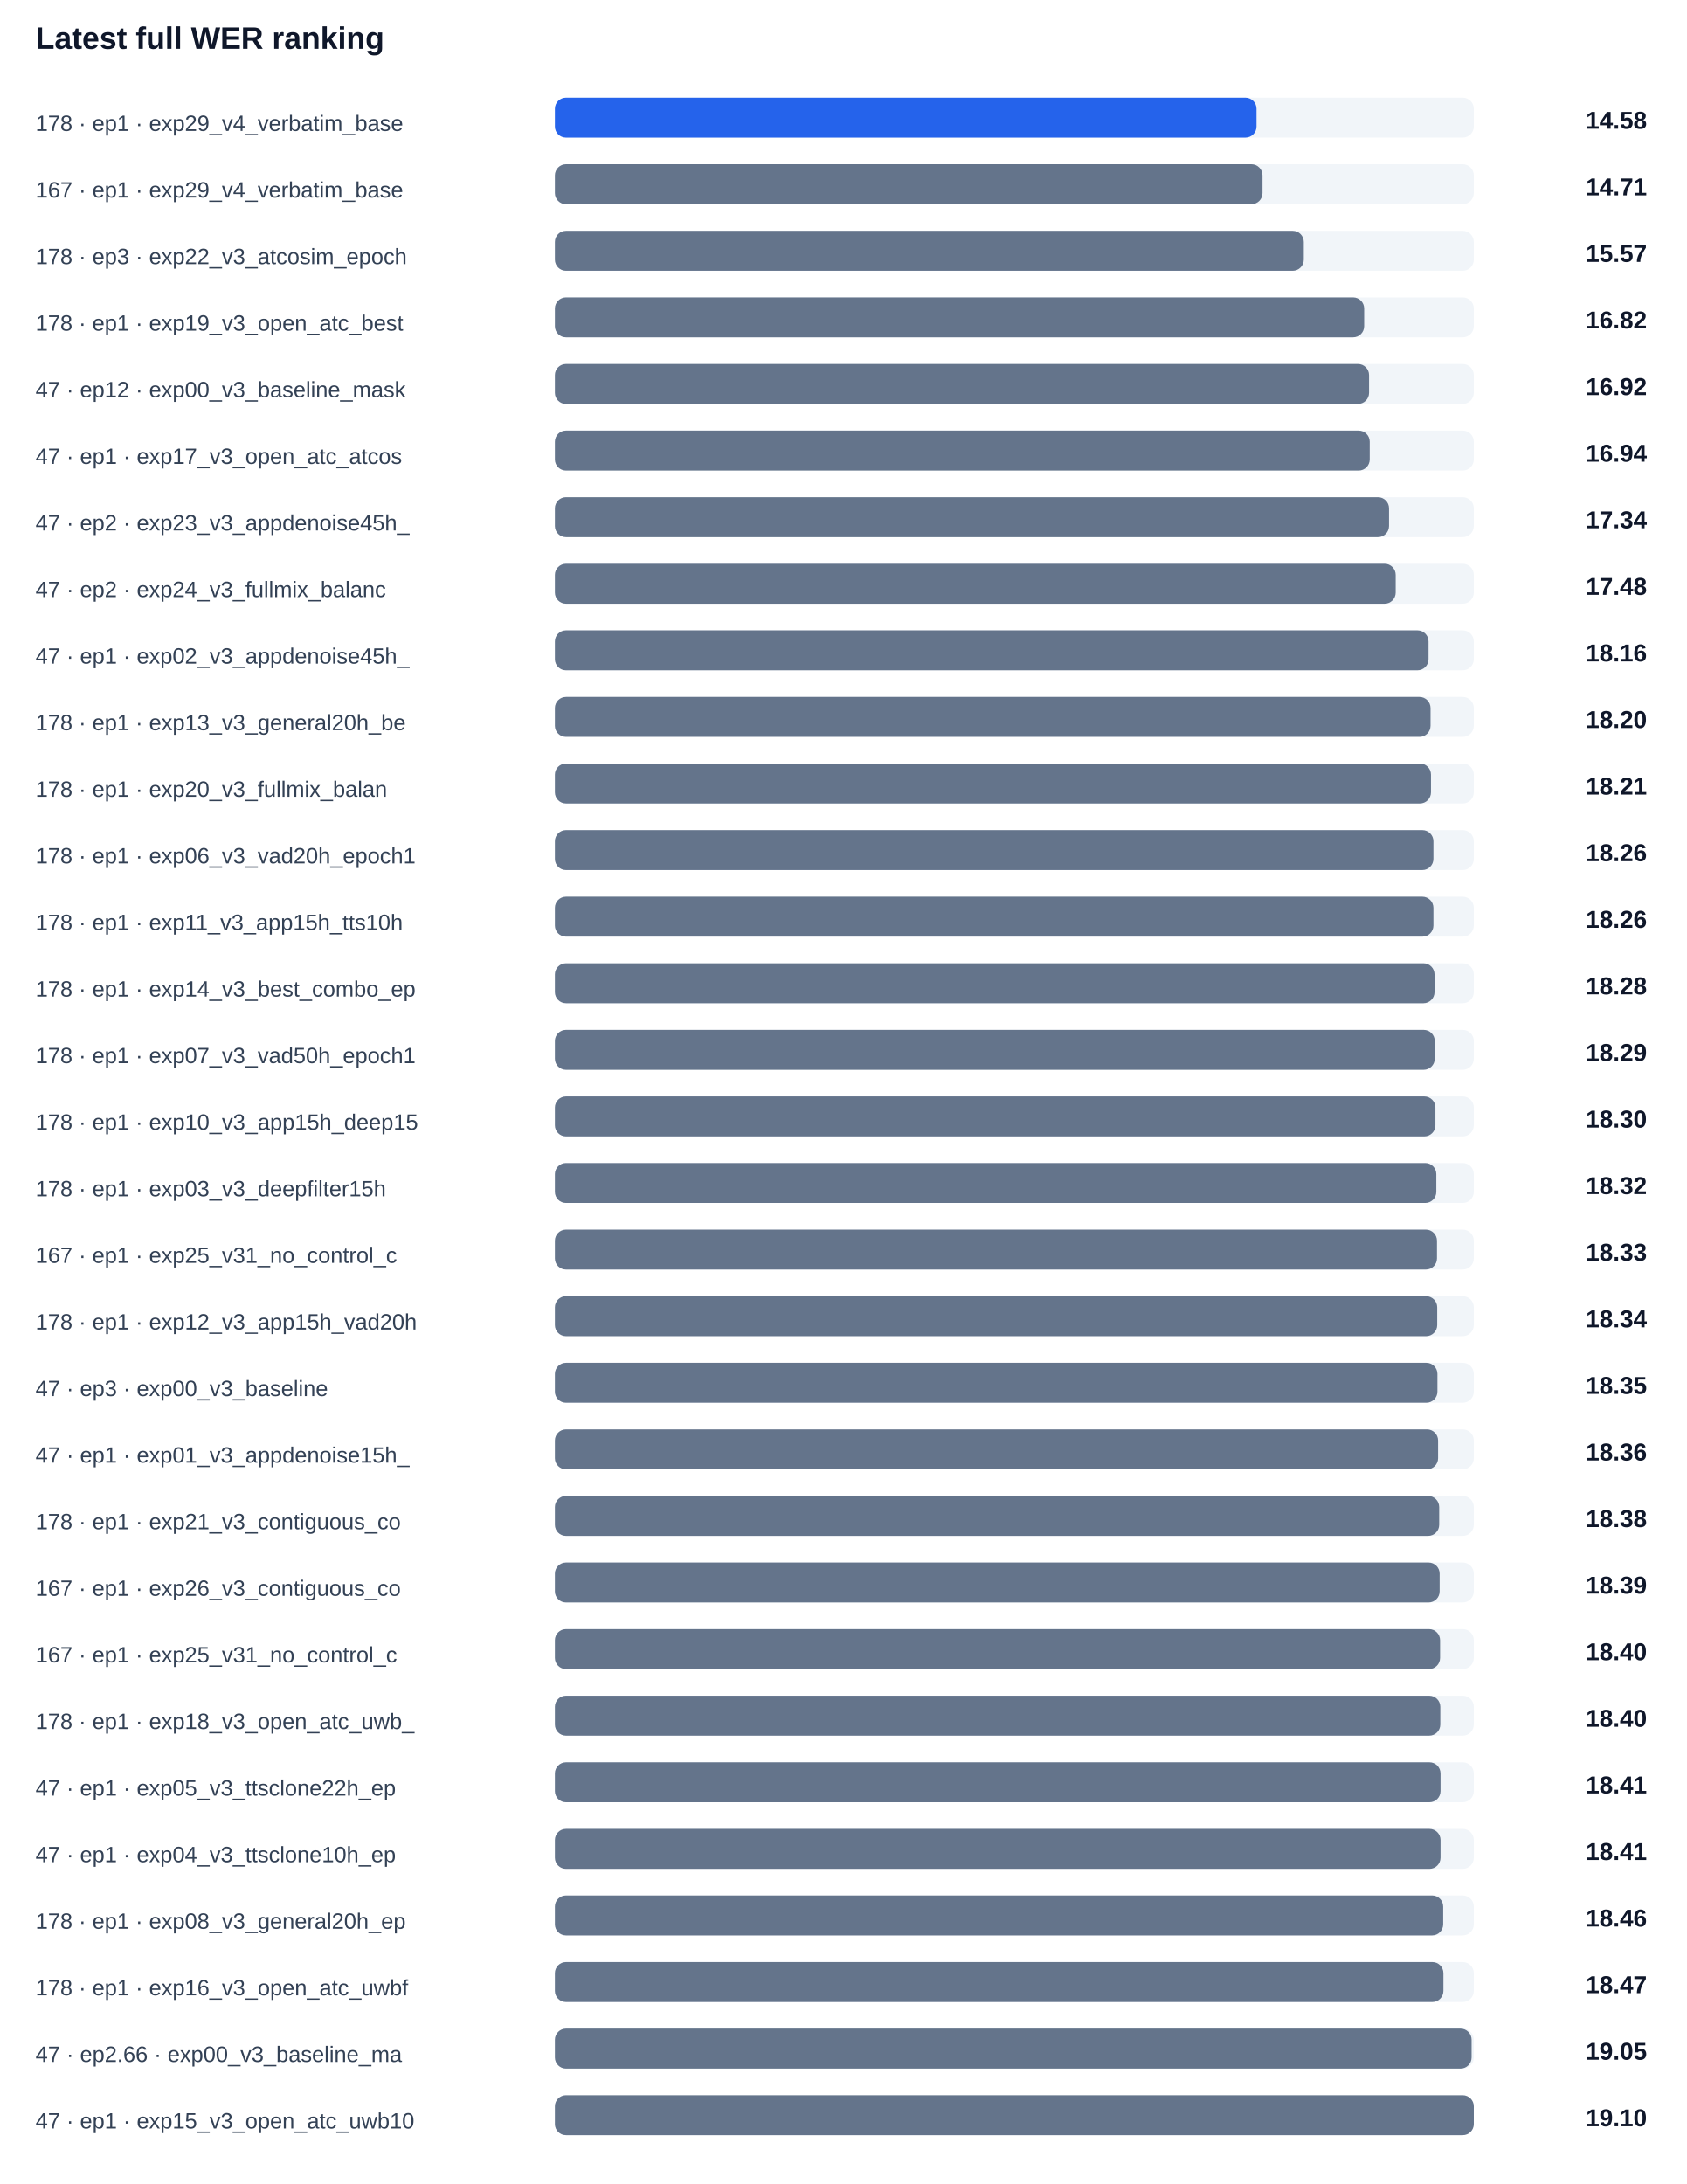
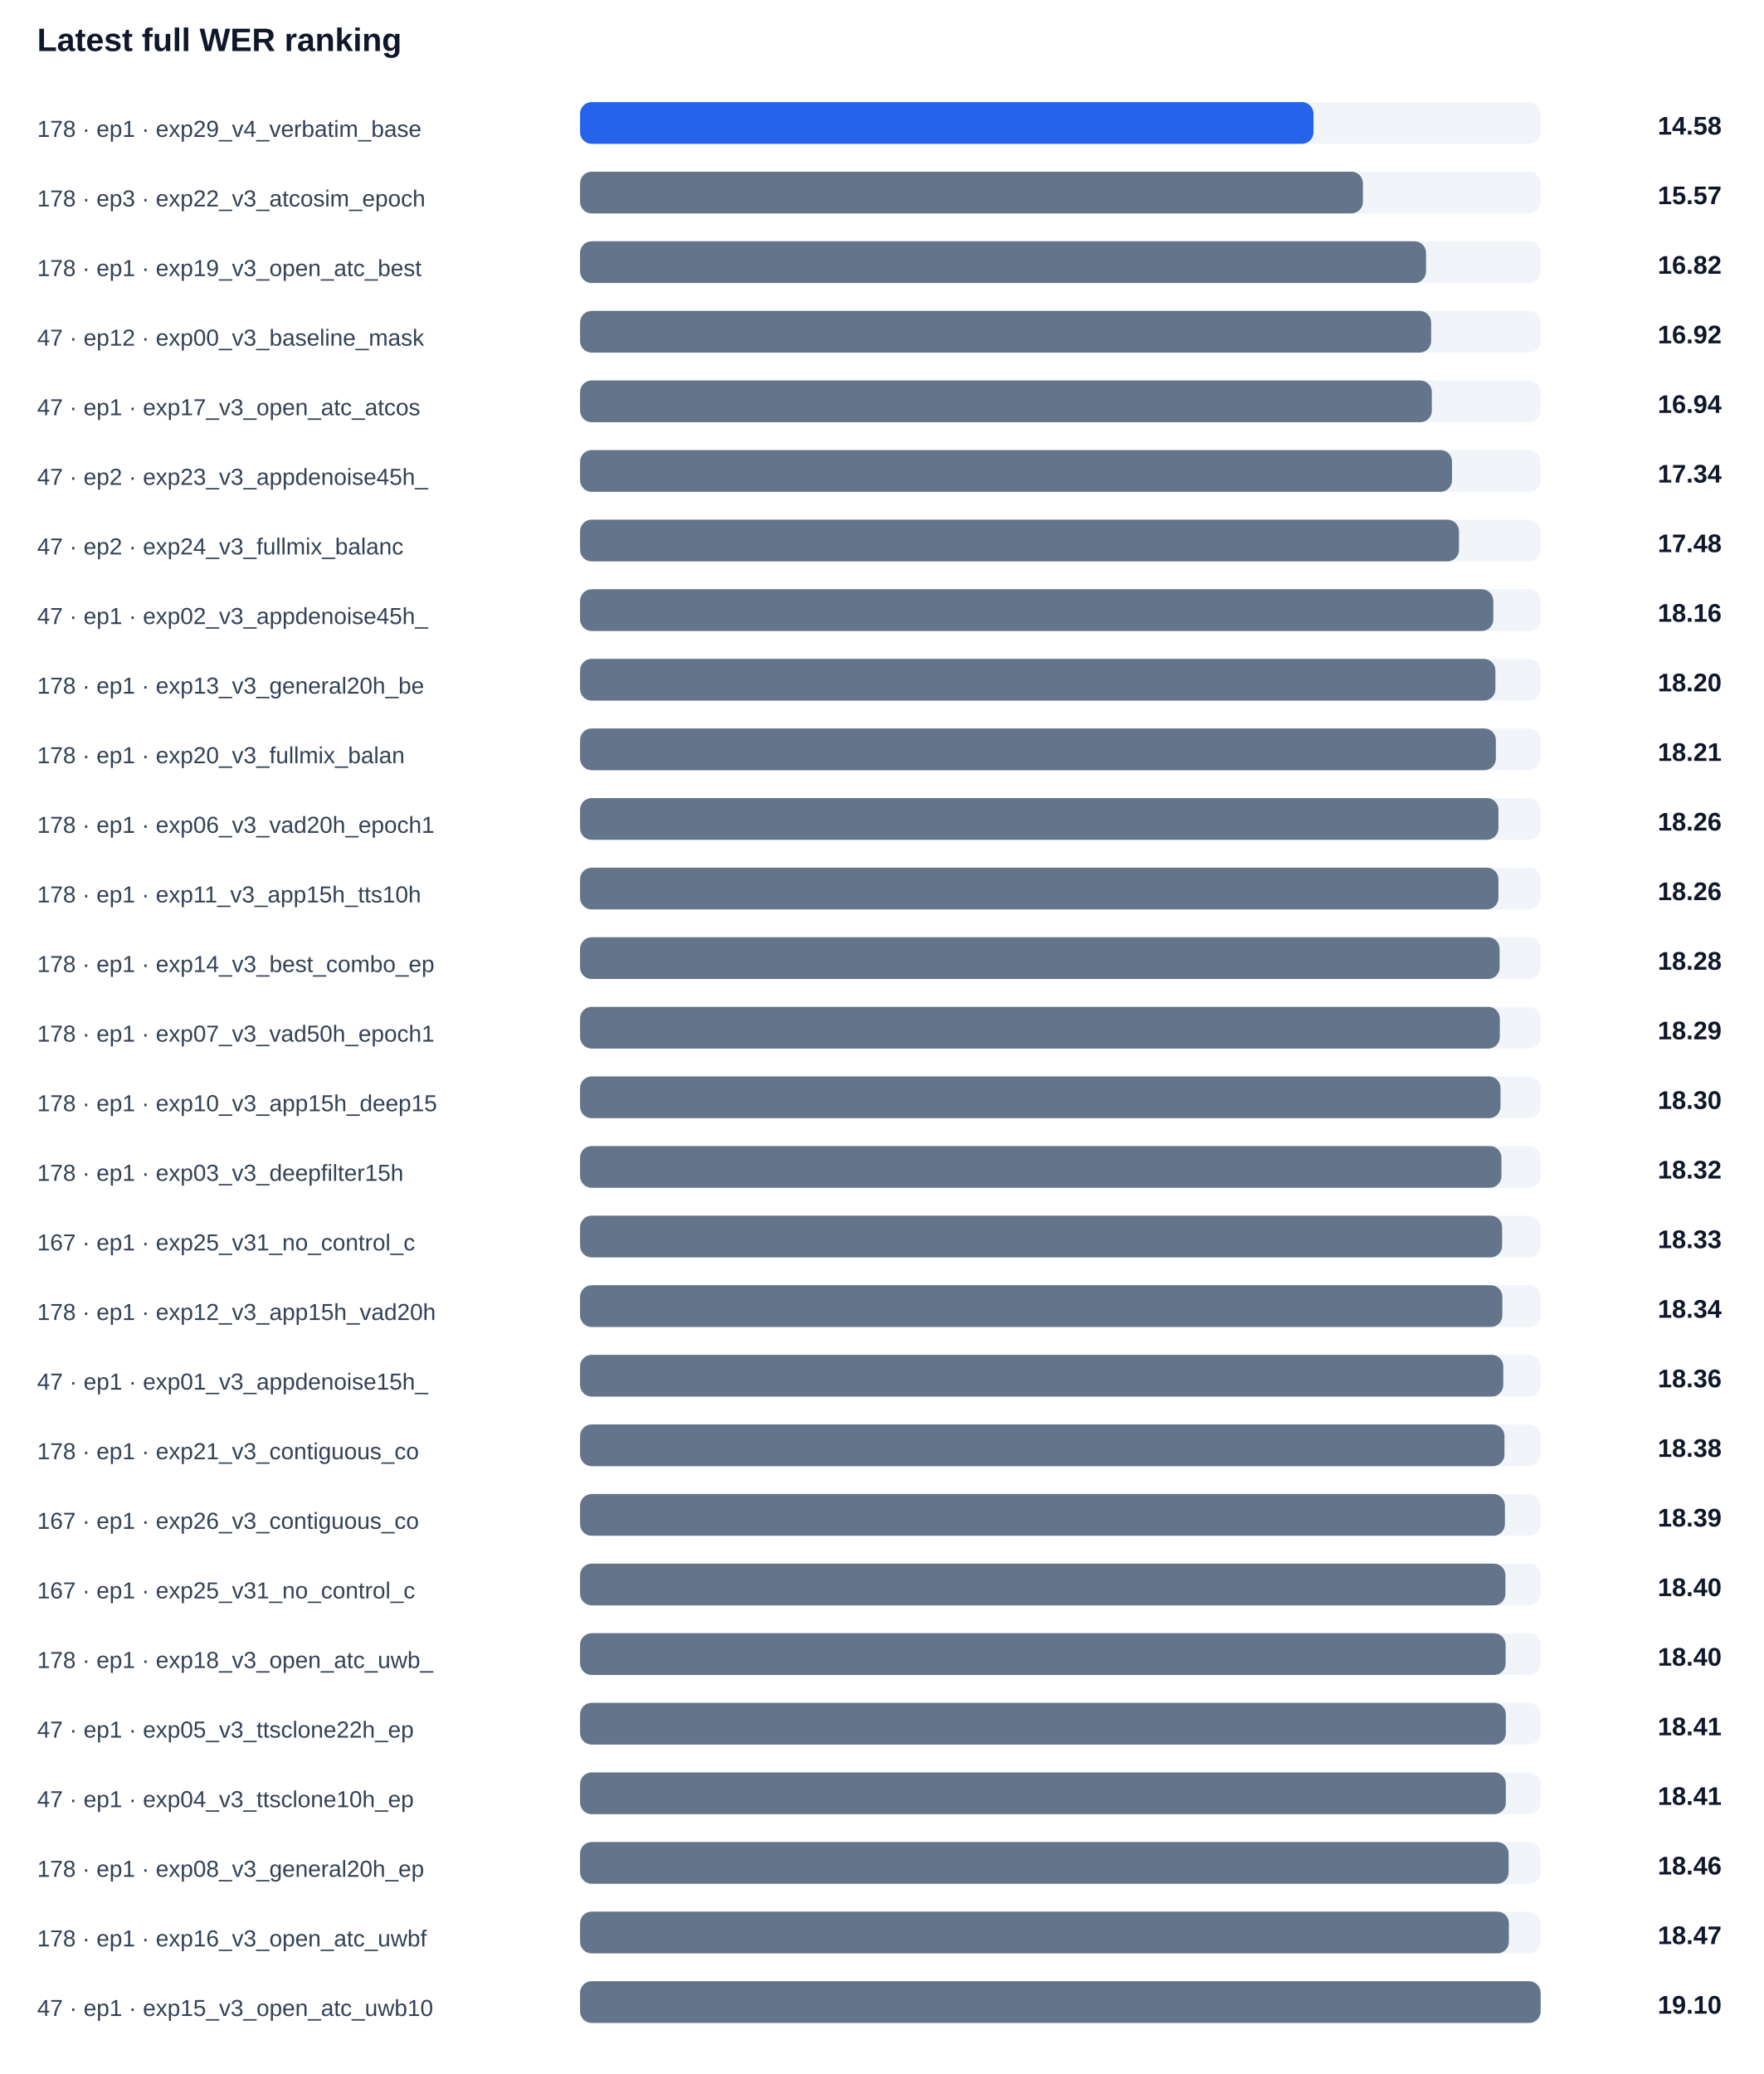
- <svg xmlns="http://www.w3.org/2000/svg" width="100%" viewBox="0 0 760 984" style="max-width:760px;background:#ffffff;border:1px solid #e5e7eb;border-radius:10px;">
+ <svg xmlns="http://www.w3.org/2000/svg" width="100%" viewBox="0 0 760 894" style="max-width:760px;background:#ffffff;border:1px solid #e5e7eb;border-radius:10px;">
  <text x="16.0" y="22.0" font-size="14" fill="#0f172a" text-anchor="start" font-family="Arial, sans-serif" font-weight="700">Latest full WER ranking</text>
  <text x="16.0" y="59.0" font-size="10" fill="#334155" text-anchor="start" font-family="Arial, sans-serif" font-weight="400">178 · ep1 · exp29_v4_verbatim_base</text>
  <rect x="250" y="44" width="414" height="18" rx="5" fill="#f1f5f9" />
  <rect x="250" y="44" width="316.1" height="18" rx="5" fill="#2563eb" />
  <text x="742.0" y="58.0" font-size="11" fill="#0f172a" text-anchor="end" font-family="Arial, sans-serif" font-weight="700">14.58</text>
-   <text x="16.0" y="89.0" font-size="10" fill="#334155" text-anchor="start" font-family="Arial, sans-serif" font-weight="400">167 · ep1 · exp29_v4_verbatim_base</text>
+   <text x="16.0" y="89.0" font-size="10" fill="#334155" text-anchor="start" font-family="Arial, sans-serif" font-weight="400">178 · ep3 · exp22_v3_atcosim_epoch</text>
  <rect x="250" y="74" width="414" height="18" rx="5" fill="#f1f5f9" />
-   <rect x="250" y="74" width="318.8" height="18" rx="5" fill="#64748b" />
-   <text x="742.0" y="88.0" font-size="11" fill="#0f172a" text-anchor="end" font-family="Arial, sans-serif" font-weight="700">14.71</text>
-   <text x="16.0" y="119.0" font-size="10" fill="#334155" text-anchor="start" font-family="Arial, sans-serif" font-weight="400">178 · ep3 · exp22_v3_atcosim_epoch</text>
+   <rect x="250" y="74" width="337.4" height="18" rx="5" fill="#64748b" />
+   <text x="742.0" y="88.0" font-size="11" fill="#0f172a" text-anchor="end" font-family="Arial, sans-serif" font-weight="700">15.57</text>
+   <text x="16.0" y="119.0" font-size="10" fill="#334155" text-anchor="start" font-family="Arial, sans-serif" font-weight="400">178 · ep1 · exp19_v3_open_atc_best</text>
  <rect x="250" y="104" width="414" height="18" rx="5" fill="#f1f5f9" />
-   <rect x="250" y="104" width="337.4" height="18" rx="5" fill="#64748b" />
-   <text x="742.0" y="118.0" font-size="11" fill="#0f172a" text-anchor="end" font-family="Arial, sans-serif" font-weight="700">15.57</text>
-   <text x="16.0" y="149.0" font-size="10" fill="#334155" text-anchor="start" font-family="Arial, sans-serif" font-weight="400">178 · ep1 · exp19_v3_open_atc_best</text>
+   <rect x="250" y="104" width="364.6" height="18" rx="5" fill="#64748b" />
+   <text x="742.0" y="118.0" font-size="11" fill="#0f172a" text-anchor="end" font-family="Arial, sans-serif" font-weight="700">16.82</text>
+   <text x="16.0" y="149.0" font-size="10" fill="#334155" text-anchor="start" font-family="Arial, sans-serif" font-weight="400">47 · ep12 · exp00_v3_baseline_mask</text>
  <rect x="250" y="134" width="414" height="18" rx="5" fill="#f1f5f9" />
-   <rect x="250" y="134" width="364.6" height="18" rx="5" fill="#64748b" />
-   <text x="742.0" y="148.0" font-size="11" fill="#0f172a" text-anchor="end" font-family="Arial, sans-serif" font-weight="700">16.82</text>
-   <text x="16.0" y="179.0" font-size="10" fill="#334155" text-anchor="start" font-family="Arial, sans-serif" font-weight="400">47 · ep12 · exp00_v3_baseline_mask</text>
+   <rect x="250" y="134" width="366.8" height="18" rx="5" fill="#64748b" />
+   <text x="742.0" y="148.0" font-size="11" fill="#0f172a" text-anchor="end" font-family="Arial, sans-serif" font-weight="700">16.92</text>
+   <text x="16.0" y="179.0" font-size="10" fill="#334155" text-anchor="start" font-family="Arial, sans-serif" font-weight="400">47 · ep1 · exp17_v3_open_atc_atcos</text>
  <rect x="250" y="164" width="414" height="18" rx="5" fill="#f1f5f9" />
-   <rect x="250" y="164" width="366.8" height="18" rx="5" fill="#64748b" />
-   <text x="742.0" y="178.0" font-size="11" fill="#0f172a" text-anchor="end" font-family="Arial, sans-serif" font-weight="700">16.92</text>
-   <text x="16.0" y="209.0" font-size="10" fill="#334155" text-anchor="start" font-family="Arial, sans-serif" font-weight="400">47 · ep1 · exp17_v3_open_atc_atcos</text>
+   <rect x="250" y="164" width="367.1" height="18" rx="5" fill="#64748b" />
+   <text x="742.0" y="178.0" font-size="11" fill="#0f172a" text-anchor="end" font-family="Arial, sans-serif" font-weight="700">16.94</text>
+   <text x="16.0" y="209.0" font-size="10" fill="#334155" text-anchor="start" font-family="Arial, sans-serif" font-weight="400">47 · ep2 · exp23_v3_appdenoise45h_</text>
  <rect x="250" y="194" width="414" height="18" rx="5" fill="#f1f5f9" />
-   <rect x="250" y="194" width="367.1" height="18" rx="5" fill="#64748b" />
-   <text x="742.0" y="208.0" font-size="11" fill="#0f172a" text-anchor="end" font-family="Arial, sans-serif" font-weight="700">16.94</text>
-   <text x="16.0" y="239.0" font-size="10" fill="#334155" text-anchor="start" font-family="Arial, sans-serif" font-weight="400">47 · ep2 · exp23_v3_appdenoise45h_</text>
+   <rect x="250" y="194" width="375.8" height="18" rx="5" fill="#64748b" />
+   <text x="742.0" y="208.0" font-size="11" fill="#0f172a" text-anchor="end" font-family="Arial, sans-serif" font-weight="700">17.34</text>
+   <text x="16.0" y="239.0" font-size="10" fill="#334155" text-anchor="start" font-family="Arial, sans-serif" font-weight="400">47 · ep2 · exp24_v3_fullmix_balanc</text>
  <rect x="250" y="224" width="414" height="18" rx="5" fill="#f1f5f9" />
-   <rect x="250" y="224" width="375.8" height="18" rx="5" fill="#64748b" />
-   <text x="742.0" y="238.0" font-size="11" fill="#0f172a" text-anchor="end" font-family="Arial, sans-serif" font-weight="700">17.34</text>
-   <text x="16.0" y="269.0" font-size="10" fill="#334155" text-anchor="start" font-family="Arial, sans-serif" font-weight="400">47 · ep2 · exp24_v3_fullmix_balanc</text>
+   <rect x="250" y="224" width="378.8" height="18" rx="5" fill="#64748b" />
+   <text x="742.0" y="238.0" font-size="11" fill="#0f172a" text-anchor="end" font-family="Arial, sans-serif" font-weight="700">17.48</text>
+   <text x="16.0" y="269.0" font-size="10" fill="#334155" text-anchor="start" font-family="Arial, sans-serif" font-weight="400">47 · ep1 · exp02_v3_appdenoise45h_</text>
  <rect x="250" y="254" width="414" height="18" rx="5" fill="#f1f5f9" />
-   <rect x="250" y="254" width="378.8" height="18" rx="5" fill="#64748b" />
-   <text x="742.0" y="268.0" font-size="11" fill="#0f172a" text-anchor="end" font-family="Arial, sans-serif" font-weight="700">17.48</text>
-   <text x="16.0" y="299.0" font-size="10" fill="#334155" text-anchor="start" font-family="Arial, sans-serif" font-weight="400">47 · ep1 · exp02_v3_appdenoise45h_</text>
+   <rect x="250" y="254" width="393.6" height="18" rx="5" fill="#64748b" />
+   <text x="742.0" y="268.0" font-size="11" fill="#0f172a" text-anchor="end" font-family="Arial, sans-serif" font-weight="700">18.16</text>
+   <text x="16.0" y="299.0" font-size="10" fill="#334155" text-anchor="start" font-family="Arial, sans-serif" font-weight="400">178 · ep1 · exp13_v3_general20h_be</text>
  <rect x="250" y="284" width="414" height="18" rx="5" fill="#f1f5f9" />
-   <rect x="250" y="284" width="393.6" height="18" rx="5" fill="#64748b" />
-   <text x="742.0" y="298.0" font-size="11" fill="#0f172a" text-anchor="end" font-family="Arial, sans-serif" font-weight="700">18.16</text>
-   <text x="16.0" y="329.0" font-size="10" fill="#334155" text-anchor="start" font-family="Arial, sans-serif" font-weight="400">178 · ep1 · exp13_v3_general20h_be</text>
+   <rect x="250" y="284" width="394.5" height="18" rx="5" fill="#64748b" />
+   <text x="742.0" y="298.0" font-size="11" fill="#0f172a" text-anchor="end" font-family="Arial, sans-serif" font-weight="700">18.20</text>
+   <text x="16.0" y="329.0" font-size="10" fill="#334155" text-anchor="start" font-family="Arial, sans-serif" font-weight="400">178 · ep1 · exp20_v3_fullmix_balan</text>
  <rect x="250" y="314" width="414" height="18" rx="5" fill="#f1f5f9" />
-   <rect x="250" y="314" width="394.5" height="18" rx="5" fill="#64748b" />
-   <text x="742.0" y="328.0" font-size="11" fill="#0f172a" text-anchor="end" font-family="Arial, sans-serif" font-weight="700">18.20</text>
-   <text x="16.0" y="359.0" font-size="10" fill="#334155" text-anchor="start" font-family="Arial, sans-serif" font-weight="400">178 · ep1 · exp20_v3_fullmix_balan</text>
+   <rect x="250" y="314" width="394.7" height="18" rx="5" fill="#64748b" />
+   <text x="742.0" y="328.0" font-size="11" fill="#0f172a" text-anchor="end" font-family="Arial, sans-serif" font-weight="700">18.21</text>
+   <text x="16.0" y="359.0" font-size="10" fill="#334155" text-anchor="start" font-family="Arial, sans-serif" font-weight="400">178 · ep1 · exp06_v3_vad20h_epoch1</text>
  <rect x="250" y="344" width="414" height="18" rx="5" fill="#f1f5f9" />
-   <rect x="250" y="344" width="394.7" height="18" rx="5" fill="#64748b" />
-   <text x="742.0" y="358.0" font-size="11" fill="#0f172a" text-anchor="end" font-family="Arial, sans-serif" font-weight="700">18.21</text>
-   <text x="16.0" y="389.0" font-size="10" fill="#334155" text-anchor="start" font-family="Arial, sans-serif" font-weight="400">178 · ep1 · exp06_v3_vad20h_epoch1</text>
+   <rect x="250" y="344" width="395.8" height="18" rx="5" fill="#64748b" />
+   <text x="742.0" y="358.0" font-size="11" fill="#0f172a" text-anchor="end" font-family="Arial, sans-serif" font-weight="700">18.26</text>
+   <text x="16.0" y="389.0" font-size="10" fill="#334155" text-anchor="start" font-family="Arial, sans-serif" font-weight="400">178 · ep1 · exp11_v3_app15h_tts10h</text>
  <rect x="250" y="374" width="414" height="18" rx="5" fill="#f1f5f9" />
  <rect x="250" y="374" width="395.8" height="18" rx="5" fill="#64748b" />
  <text x="742.0" y="388.0" font-size="11" fill="#0f172a" text-anchor="end" font-family="Arial, sans-serif" font-weight="700">18.26</text>
-   <text x="16.0" y="419.0" font-size="10" fill="#334155" text-anchor="start" font-family="Arial, sans-serif" font-weight="400">178 · ep1 · exp11_v3_app15h_tts10h</text>
+   <text x="16.0" y="419.0" font-size="10" fill="#334155" text-anchor="start" font-family="Arial, sans-serif" font-weight="400">178 · ep1 · exp14_v3_best_combo_ep</text>
  <rect x="250" y="404" width="414" height="18" rx="5" fill="#f1f5f9" />
-   <rect x="250" y="404" width="395.8" height="18" rx="5" fill="#64748b" />
-   <text x="742.0" y="418.0" font-size="11" fill="#0f172a" text-anchor="end" font-family="Arial, sans-serif" font-weight="700">18.26</text>
-   <text x="16.0" y="449.0" font-size="10" fill="#334155" text-anchor="start" font-family="Arial, sans-serif" font-weight="400">178 · ep1 · exp14_v3_best_combo_ep</text>
+   <rect x="250" y="404" width="396.3" height="18" rx="5" fill="#64748b" />
+   <text x="742.0" y="418.0" font-size="11" fill="#0f172a" text-anchor="end" font-family="Arial, sans-serif" font-weight="700">18.28</text>
+   <text x="16.0" y="449.0" font-size="10" fill="#334155" text-anchor="start" font-family="Arial, sans-serif" font-weight="400">178 · ep1 · exp07_v3_vad50h_epoch1</text>
  <rect x="250" y="434" width="414" height="18" rx="5" fill="#f1f5f9" />
-   <rect x="250" y="434" width="396.3" height="18" rx="5" fill="#64748b" />
-   <text x="742.0" y="448.0" font-size="11" fill="#0f172a" text-anchor="end" font-family="Arial, sans-serif" font-weight="700">18.28</text>
-   <text x="16.0" y="479.0" font-size="10" fill="#334155" text-anchor="start" font-family="Arial, sans-serif" font-weight="400">178 · ep1 · exp07_v3_vad50h_epoch1</text>
+   <rect x="250" y="434" width="396.4" height="18" rx="5" fill="#64748b" />
+   <text x="742.0" y="448.0" font-size="11" fill="#0f172a" text-anchor="end" font-family="Arial, sans-serif" font-weight="700">18.29</text>
+   <text x="16.0" y="479.0" font-size="10" fill="#334155" text-anchor="start" font-family="Arial, sans-serif" font-weight="400">178 · ep1 · exp10_v3_app15h_deep15</text>
  <rect x="250" y="464" width="414" height="18" rx="5" fill="#f1f5f9" />
-   <rect x="250" y="464" width="396.4" height="18" rx="5" fill="#64748b" />
-   <text x="742.0" y="478.0" font-size="11" fill="#0f172a" text-anchor="end" font-family="Arial, sans-serif" font-weight="700">18.29</text>
-   <text x="16.0" y="509.0" font-size="10" fill="#334155" text-anchor="start" font-family="Arial, sans-serif" font-weight="400">178 · ep1 · exp10_v3_app15h_deep15</text>
+   <rect x="250" y="464" width="396.7" height="18" rx="5" fill="#64748b" />
+   <text x="742.0" y="478.0" font-size="11" fill="#0f172a" text-anchor="end" font-family="Arial, sans-serif" font-weight="700">18.30</text>
+   <text x="16.0" y="509.0" font-size="10" fill="#334155" text-anchor="start" font-family="Arial, sans-serif" font-weight="400">178 · ep1 · exp03_v3_deepfilter15h</text>
  <rect x="250" y="494" width="414" height="18" rx="5" fill="#f1f5f9" />
-   <rect x="250" y="494" width="396.7" height="18" rx="5" fill="#64748b" />
-   <text x="742.0" y="508.0" font-size="11" fill="#0f172a" text-anchor="end" font-family="Arial, sans-serif" font-weight="700">18.30</text>
-   <text x="16.0" y="539.0" font-size="10" fill="#334155" text-anchor="start" font-family="Arial, sans-serif" font-weight="400">178 · ep1 · exp03_v3_deepfilter15h</text>
+   <rect x="250" y="494" width="397.1" height="18" rx="5" fill="#64748b" />
+   <text x="742.0" y="508.0" font-size="11" fill="#0f172a" text-anchor="end" font-family="Arial, sans-serif" font-weight="700">18.32</text>
+   <text x="16.0" y="539.0" font-size="10" fill="#334155" text-anchor="start" font-family="Arial, sans-serif" font-weight="400">167 · ep1 · exp25_v31_no_control_c</text>
  <rect x="250" y="524" width="414" height="18" rx="5" fill="#f1f5f9" />
-   <rect x="250" y="524" width="397.1" height="18" rx="5" fill="#64748b" />
-   <text x="742.0" y="538.0" font-size="11" fill="#0f172a" text-anchor="end" font-family="Arial, sans-serif" font-weight="700">18.32</text>
-   <text x="16.0" y="569.0" font-size="10" fill="#334155" text-anchor="start" font-family="Arial, sans-serif" font-weight="400">167 · ep1 · exp25_v31_no_control_c</text>
+   <rect x="250" y="524" width="397.4" height="18" rx="5" fill="#64748b" />
+   <text x="742.0" y="538.0" font-size="11" fill="#0f172a" text-anchor="end" font-family="Arial, sans-serif" font-weight="700">18.33</text>
+   <text x="16.0" y="569.0" font-size="10" fill="#334155" text-anchor="start" font-family="Arial, sans-serif" font-weight="400">178 · ep1 · exp12_v3_app15h_vad20h</text>
  <rect x="250" y="554" width="414" height="18" rx="5" fill="#f1f5f9" />
-   <rect x="250" y="554" width="397.4" height="18" rx="5" fill="#64748b" />
-   <text x="742.0" y="568.0" font-size="11" fill="#0f172a" text-anchor="end" font-family="Arial, sans-serif" font-weight="700">18.33</text>
-   <text x="16.0" y="599.0" font-size="10" fill="#334155" text-anchor="start" font-family="Arial, sans-serif" font-weight="400">178 · ep1 · exp12_v3_app15h_vad20h</text>
+   <rect x="250" y="554" width="397.5" height="18" rx="5" fill="#64748b" />
+   <text x="742.0" y="568.0" font-size="11" fill="#0f172a" text-anchor="end" font-family="Arial, sans-serif" font-weight="700">18.34</text>
+   <text x="16.0" y="599.0" font-size="10" fill="#334155" text-anchor="start" font-family="Arial, sans-serif" font-weight="400">47 · ep1 · exp01_v3_appdenoise15h_</text>
  <rect x="250" y="584" width="414" height="18" rx="5" fill="#f1f5f9" />
-   <rect x="250" y="584" width="397.5" height="18" rx="5" fill="#64748b" />
-   <text x="742.0" y="598.0" font-size="11" fill="#0f172a" text-anchor="end" font-family="Arial, sans-serif" font-weight="700">18.34</text>
-   <text x="16.0" y="629.0" font-size="10" fill="#334155" text-anchor="start" font-family="Arial, sans-serif" font-weight="400">47 · ep3 · exp00_v3_baseline</text>
+   <rect x="250" y="584" width="397.9" height="18" rx="5" fill="#64748b" />
+   <text x="742.0" y="598.0" font-size="11" fill="#0f172a" text-anchor="end" font-family="Arial, sans-serif" font-weight="700">18.36</text>
+   <text x="16.0" y="629.0" font-size="10" fill="#334155" text-anchor="start" font-family="Arial, sans-serif" font-weight="400">178 · ep1 · exp21_v3_contiguous_co</text>
  <rect x="250" y="614" width="414" height="18" rx="5" fill="#f1f5f9" />
-   <rect x="250" y="614" width="397.6" height="18" rx="5" fill="#64748b" />
-   <text x="742.0" y="628.0" font-size="11" fill="#0f172a" text-anchor="end" font-family="Arial, sans-serif" font-weight="700">18.35</text>
-   <text x="16.0" y="659.0" font-size="10" fill="#334155" text-anchor="start" font-family="Arial, sans-serif" font-weight="400">47 · ep1 · exp01_v3_appdenoise15h_</text>
+   <rect x="250" y="614" width="398.4" height="18" rx="5" fill="#64748b" />
+   <text x="742.0" y="628.0" font-size="11" fill="#0f172a" text-anchor="end" font-family="Arial, sans-serif" font-weight="700">18.38</text>
+   <text x="16.0" y="659.0" font-size="10" fill="#334155" text-anchor="start" font-family="Arial, sans-serif" font-weight="400">167 · ep1 · exp26_v3_contiguous_co</text>
  <rect x="250" y="644" width="414" height="18" rx="5" fill="#f1f5f9" />
-   <rect x="250" y="644" width="397.9" height="18" rx="5" fill="#64748b" />
-   <text x="742.0" y="658.0" font-size="11" fill="#0f172a" text-anchor="end" font-family="Arial, sans-serif" font-weight="700">18.36</text>
-   <text x="16.0" y="689.0" font-size="10" fill="#334155" text-anchor="start" font-family="Arial, sans-serif" font-weight="400">178 · ep1 · exp21_v3_contiguous_co</text>
+   <rect x="250" y="644" width="398.6" height="18" rx="5" fill="#64748b" />
+   <text x="742.0" y="658.0" font-size="11" fill="#0f172a" text-anchor="end" font-family="Arial, sans-serif" font-weight="700">18.39</text>
+   <text x="16.0" y="689.0" font-size="10" fill="#334155" text-anchor="start" font-family="Arial, sans-serif" font-weight="400">167 · ep1 · exp25_v31_no_control_c</text>
  <rect x="250" y="674" width="414" height="18" rx="5" fill="#f1f5f9" />
-   <rect x="250" y="674" width="398.4" height="18" rx="5" fill="#64748b" />
-   <text x="742.0" y="688.0" font-size="11" fill="#0f172a" text-anchor="end" font-family="Arial, sans-serif" font-weight="700">18.38</text>
-   <text x="16.0" y="719.0" font-size="10" fill="#334155" text-anchor="start" font-family="Arial, sans-serif" font-weight="400">167 · ep1 · exp26_v3_contiguous_co</text>
+   <rect x="250" y="674" width="398.8" height="18" rx="5" fill="#64748b" />
+   <text x="742.0" y="688.0" font-size="11" fill="#0f172a" text-anchor="end" font-family="Arial, sans-serif" font-weight="700">18.40</text>
+   <text x="16.0" y="719.0" font-size="10" fill="#334155" text-anchor="start" font-family="Arial, sans-serif" font-weight="400">178 · ep1 · exp18_v3_open_atc_uwb_</text>
  <rect x="250" y="704" width="414" height="18" rx="5" fill="#f1f5f9" />
-   <rect x="250" y="704" width="398.6" height="18" rx="5" fill="#64748b" />
-   <text x="742.0" y="718.0" font-size="11" fill="#0f172a" text-anchor="end" font-family="Arial, sans-serif" font-weight="700">18.39</text>
-   <text x="16.0" y="749.0" font-size="10" fill="#334155" text-anchor="start" font-family="Arial, sans-serif" font-weight="400">167 · ep1 · exp25_v31_no_control_c</text>
+   <rect x="250" y="704" width="398.9" height="18" rx="5" fill="#64748b" />
+   <text x="742.0" y="718.0" font-size="11" fill="#0f172a" text-anchor="end" font-family="Arial, sans-serif" font-weight="700">18.40</text>
+   <text x="16.0" y="749.0" font-size="10" fill="#334155" text-anchor="start" font-family="Arial, sans-serif" font-weight="400">47 · ep1 · exp05_v3_ttsclone22h_ep</text>
  <rect x="250" y="734" width="414" height="18" rx="5" fill="#f1f5f9" />
-   <rect x="250" y="734" width="398.8" height="18" rx="5" fill="#64748b" />
-   <text x="742.0" y="748.0" font-size="11" fill="#0f172a" text-anchor="end" font-family="Arial, sans-serif" font-weight="700">18.40</text>
-   <text x="16.0" y="779.0" font-size="10" fill="#334155" text-anchor="start" font-family="Arial, sans-serif" font-weight="400">178 · ep1 · exp18_v3_open_atc_uwb_</text>
+   <rect x="250" y="734" width="399.0" height="18" rx="5" fill="#64748b" />
+   <text x="742.0" y="748.0" font-size="11" fill="#0f172a" text-anchor="end" font-family="Arial, sans-serif" font-weight="700">18.41</text>
+   <text x="16.0" y="779.0" font-size="10" fill="#334155" text-anchor="start" font-family="Arial, sans-serif" font-weight="400">47 · ep1 · exp04_v3_ttsclone10h_ep</text>
  <rect x="250" y="764" width="414" height="18" rx="5" fill="#f1f5f9" />
-   <rect x="250" y="764" width="398.9" height="18" rx="5" fill="#64748b" />
-   <text x="742.0" y="778.0" font-size="11" fill="#0f172a" text-anchor="end" font-family="Arial, sans-serif" font-weight="700">18.40</text>
-   <text x="16.0" y="809.0" font-size="10" fill="#334155" text-anchor="start" font-family="Arial, sans-serif" font-weight="400">47 · ep1 · exp05_v3_ttsclone22h_ep</text>
+   <rect x="250" y="764" width="399.0" height="18" rx="5" fill="#64748b" />
+   <text x="742.0" y="778.0" font-size="11" fill="#0f172a" text-anchor="end" font-family="Arial, sans-serif" font-weight="700">18.41</text>
+   <text x="16.0" y="809.0" font-size="10" fill="#334155" text-anchor="start" font-family="Arial, sans-serif" font-weight="400">178 · ep1 · exp08_v3_general20h_ep</text>
  <rect x="250" y="794" width="414" height="18" rx="5" fill="#f1f5f9" />
-   <rect x="250" y="794" width="399.0" height="18" rx="5" fill="#64748b" />
-   <text x="742.0" y="808.0" font-size="11" fill="#0f172a" text-anchor="end" font-family="Arial, sans-serif" font-weight="700">18.41</text>
-   <text x="16.0" y="839.0" font-size="10" fill="#334155" text-anchor="start" font-family="Arial, sans-serif" font-weight="400">47 · ep1 · exp04_v3_ttsclone10h_ep</text>
+   <rect x="250" y="794" width="400.2" height="18" rx="5" fill="#64748b" />
+   <text x="742.0" y="808.0" font-size="11" fill="#0f172a" text-anchor="end" font-family="Arial, sans-serif" font-weight="700">18.46</text>
+   <text x="16.0" y="839.0" font-size="10" fill="#334155" text-anchor="start" font-family="Arial, sans-serif" font-weight="400">178 · ep1 · exp16_v3_open_atc_uwbf</text>
  <rect x="250" y="824" width="414" height="18" rx="5" fill="#f1f5f9" />
-   <rect x="250" y="824" width="399.0" height="18" rx="5" fill="#64748b" />
-   <text x="742.0" y="838.0" font-size="11" fill="#0f172a" text-anchor="end" font-family="Arial, sans-serif" font-weight="700">18.41</text>
-   <text x="16.0" y="869.0" font-size="10" fill="#334155" text-anchor="start" font-family="Arial, sans-serif" font-weight="400">178 · ep1 · exp08_v3_general20h_ep</text>
+   <rect x="250" y="824" width="400.3" height="18" rx="5" fill="#64748b" />
+   <text x="742.0" y="838.0" font-size="11" fill="#0f172a" text-anchor="end" font-family="Arial, sans-serif" font-weight="700">18.47</text>
+   <text x="16.0" y="869.0" font-size="10" fill="#334155" text-anchor="start" font-family="Arial, sans-serif" font-weight="400">47 · ep1 · exp15_v3_open_atc_uwb10</text>
  <rect x="250" y="854" width="414" height="18" rx="5" fill="#f1f5f9" />
-   <rect x="250" y="854" width="400.2" height="18" rx="5" fill="#64748b" />
-   <text x="742.0" y="868.0" font-size="11" fill="#0f172a" text-anchor="end" font-family="Arial, sans-serif" font-weight="700">18.46</text>
-   <text x="16.0" y="899.0" font-size="10" fill="#334155" text-anchor="start" font-family="Arial, sans-serif" font-weight="400">178 · ep1 · exp16_v3_open_atc_uwbf</text>
-   <rect x="250" y="884" width="414" height="18" rx="5" fill="#f1f5f9" />
-   <rect x="250" y="884" width="400.3" height="18" rx="5" fill="#64748b" />
-   <text x="742.0" y="898.0" font-size="11" fill="#0f172a" text-anchor="end" font-family="Arial, sans-serif" font-weight="700">18.47</text>
-   <text x="16.0" y="929.0" font-size="10" fill="#334155" text-anchor="start" font-family="Arial, sans-serif" font-weight="400">47 · ep2.66 · exp00_v3_baseline_ma</text>
-   <rect x="250" y="914" width="414" height="18" rx="5" fill="#f1f5f9" />
-   <rect x="250" y="914" width="413.0" height="18" rx="5" fill="#64748b" />
-   <text x="742.0" y="928.0" font-size="11" fill="#0f172a" text-anchor="end" font-family="Arial, sans-serif" font-weight="700">19.05</text>
-   <text x="16.0" y="959.0" font-size="10" fill="#334155" text-anchor="start" font-family="Arial, sans-serif" font-weight="400">47 · ep1 · exp15_v3_open_atc_uwb10</text>
-   <rect x="250" y="944" width="414" height="18" rx="5" fill="#f1f5f9" />
-   <rect x="250" y="944" width="414.0" height="18" rx="5" fill="#64748b" />
-   <text x="742.0" y="958.0" font-size="11" fill="#0f172a" text-anchor="end" font-family="Arial, sans-serif" font-weight="700">19.10</text>
+   <rect x="250" y="854" width="414.0" height="18" rx="5" fill="#64748b" />
+   <text x="742.0" y="868.0" font-size="11" fill="#0f172a" text-anchor="end" font-family="Arial, sans-serif" font-weight="700">19.10</text>
</svg>
